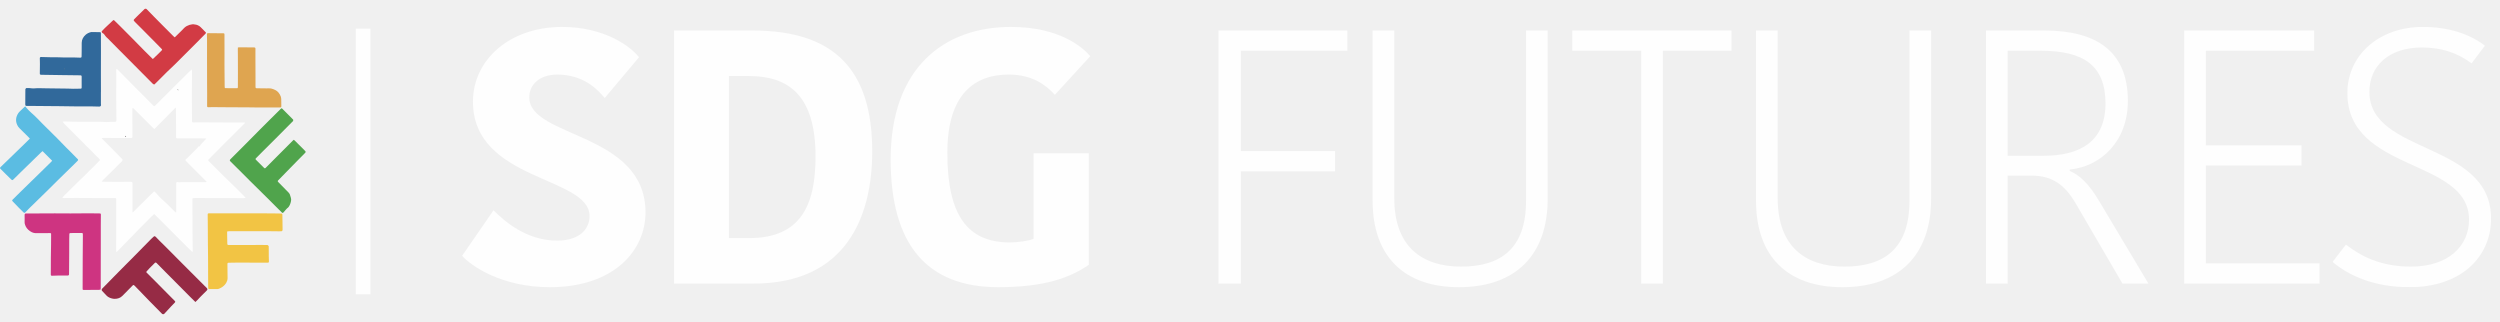
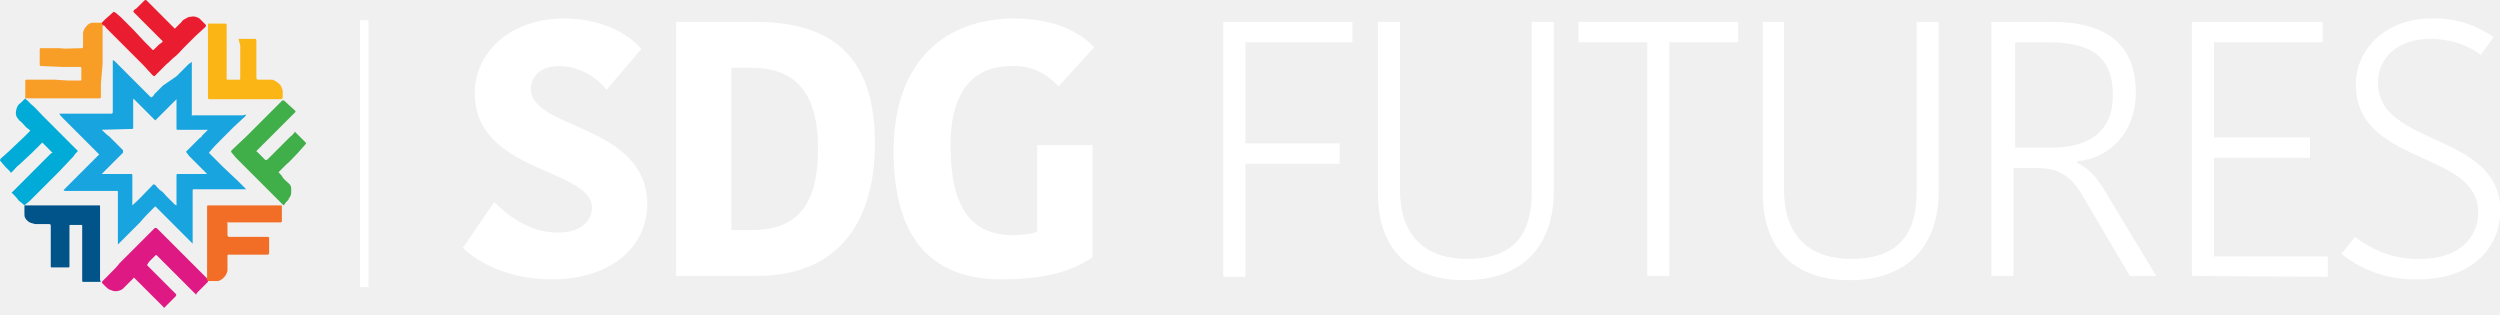
- <svg xmlns="http://www.w3.org/2000/svg" xmlns:xlink="http://www.w3.org/1999/xlink" width="171px" height="22px" viewBox="0 0 171 22" version="1.1">
+ <svg xmlns="http://www.w3.org/2000/svg" xmlns:xlink="http://www.w3.org/1999/xlink" width="167px" height="21px" viewBox="0 0 167 21" version="1.1">
  <defs>
-     <polygon id="path-1" points="0.569 0.43 7.834 0.43 7.834 5.789 0.569 5.789" />
-     <polygon id="path-3" points="0.567 0.49 7.721 0.49 7.721 5.708 0.567 5.708" />
-     <polygon id="path-5" points="0.338 0.016 11.177 0.016 11.177 17.818 0.338 17.818" />
+     <polygon id="path-1" points="5.67567568e-05 0.327 7.123 0.327 7.123 5.676 5.67567568e-05 5.676" />
+     <polygon id="path-3" points="0 20.56 167.021 20.56 167.021 0 0 0" />
  </defs>
  <g id="Symbols" stroke="none" stroke-width="1" fill="none" fill-rule="evenodd">
-     <g id="Footer-final" transform="translate(-51, -44)">
-       <g id="Group-50" transform="translate(51, 44)">
-         <path d="M12.182,6.174 L12.195,6.166 L12.183,6.133 L12.15,6.115 L12.141,6.128 L12.182,6.174 Z M8.625,9.316 L8.599,9.292 L8.558,9.34 L8.581,9.358 L8.625,9.316 Z M6.952,9.444 L7.021,9.53 C7.164,9.674 7.313,9.818 7.458,9.963 C7.703,10.211 7.947,10.458 8.19,10.706 C8.253,10.77 8.316,10.833 8.377,10.899 L8.367,11.008 C8.29,11.079 8.218,11.149 8.147,11.223 C7.997,11.372 7.848,11.524 7.699,11.673 C7.471,11.896 7.243,12.118 7.017,12.342 L6.961,12.428 C7.013,12.43 7.045,12.432 7.077,12.432 C7.265,12.435 7.454,12.436 7.644,12.437 C7.751,12.44 7.861,12.44 7.97,12.44 C8.287,12.439 8.606,12.435 8.924,12.435 C9.05,12.436 9.062,12.456 9.062,12.585 C9.061,13.052 9.06,13.518 9.06,13.986 C9.06,14.135 9.061,14.286 9.062,14.434 C9.062,14.461 9.068,14.488 9.078,14.537 C9.58,14.05 10.049,13.561 10.542,13.088 L10.641,13.171 C10.77,13.311 10.894,13.457 11.032,13.591 C11.145,13.706 11.278,13.802 11.392,13.913 C11.581,14.094 11.765,14.283 11.949,14.466 L12.041,14.544 L12.054,14.449 C12.054,14.138 12.055,13.826 12.054,13.516 C12.054,13.197 12.053,12.879 12.053,12.561 C12.053,12.463 12.07,12.447 12.17,12.453 L12.226,12.467 L12.271,12.471 L12.396,12.457 C12.629,12.457 12.862,12.46 13.093,12.46 C13.238,12.46 13.382,12.456 13.529,12.456 C13.709,12.456 13.885,12.46 14.064,12.46 L14.135,12.439 L14.083,12.378 C13.99,12.282 13.893,12.186 13.796,12.091 C13.503,11.797 13.207,11.506 12.917,11.213 C12.847,11.147 12.781,11.079 12.715,11.008 C12.673,10.959 12.679,10.932 12.724,10.888 L12.792,10.828 C12.963,10.657 13.131,10.486 13.304,10.315 L13.411,10.213 C13.483,10.139 13.551,10.065 13.621,9.99 L13.668,10.018 L13.71,9.912 C13.765,9.844 13.833,9.783 13.893,9.718 C13.962,9.641 14.032,9.562 14.11,9.479 L14.002,9.465 C13.656,9.462 13.309,9.462 12.959,9.46 C12.688,9.46 12.415,9.462 12.146,9.46 C12.052,9.46 12.044,9.448 12.041,9.355 C12.041,9.095 12.044,8.832 12.041,8.571 C12.04,8.196 12.037,7.822 12.034,7.446 C12.034,7.424 12.028,7.401 12.02,7.351 C11.523,7.853 11.045,8.335 10.563,8.825 L10.477,8.755 C10.37,8.649 10.262,8.544 10.155,8.435 C9.909,8.189 9.664,7.941 9.417,7.696 C9.329,7.607 9.24,7.518 9.149,7.428 C9.127,7.405 9.107,7.374 9.054,7.408 C9.054,7.612 9.052,7.822 9.052,8.035 C9.053,8.462 9.054,8.888 9.057,9.315 C9.058,9.414 9.049,9.441 8.942,9.441 C8.698,9.439 8.451,9.441 8.206,9.439 C7.821,9.439 7.431,9.436 7.043,9.435 L6.952,9.444 Z M16.768,8.393 L16.684,8.49 C16.433,8.743 16.174,8.994 15.92,9.247 C15.653,9.513 15.385,9.778 15.118,10.047 C14.84,10.326 14.564,10.608 14.289,10.889 C14.221,10.957 14.221,10.967 14.289,11.033 C14.52,11.266 14.756,11.499 14.99,11.731 C15.068,11.81 15.142,11.889 15.22,11.963 C15.543,12.278 15.866,12.592 16.188,12.908 C16.368,13.087 16.55,13.267 16.729,13.45 L16.801,13.538 C16.741,13.544 16.705,13.551 16.665,13.551 C16.149,13.551 15.633,13.549 15.116,13.548 C14.54,13.546 13.962,13.544 13.387,13.544 L13.248,13.55 C13.169,13.557 13.159,13.57 13.159,13.65 C13.159,13.904 13.159,14.154 13.16,14.406 C13.165,15.075 13.169,15.745 13.175,16.413 C13.176,16.641 13.182,16.872 13.183,17.1 C13.183,17.137 13.178,17.176 13.175,17.228 L13.105,17.184 C13.001,17.084 12.893,16.982 12.79,16.88 C12.552,16.644 12.316,16.407 12.081,16.171 C11.854,15.943 11.629,15.711 11.401,15.485 C11.198,15.281 10.993,15.078 10.788,14.874 C10.711,14.798 10.633,14.722 10.548,14.64 C10.481,14.704 10.418,14.756 10.36,14.814 C10.061,15.114 9.76,15.413 9.464,15.717 C9.044,16.145 8.626,16.575 8.209,17.005 C8.146,17.068 8.086,17.135 8.022,17.197 L7.954,17.246 C7.949,17.188 7.945,17.147 7.945,17.107 C7.946,16.58 7.947,16.053 7.947,15.525 C7.949,14.976 7.947,14.425 7.947,13.874 C7.947,13.791 7.949,13.709 7.947,13.626 C7.947,13.558 7.935,13.548 7.864,13.548 C7.37,13.546 6.876,13.548 6.384,13.546 C5.988,13.546 5.596,13.543 5.202,13.54 C4.94,13.54 4.68,13.546 4.417,13.546 C4.369,13.546 4.317,13.553 4.267,13.508 C4.377,13.372 4.511,13.265 4.63,13.142 C4.75,13.014 4.877,12.893 5.002,12.769 C5.125,12.648 5.248,12.528 5.371,12.409 C5.495,12.288 5.622,12.172 5.747,12.052 C5.87,11.931 5.988,11.808 6.112,11.687 C6.236,11.562 6.362,11.439 6.487,11.316 C6.608,11.194 6.729,11.071 6.853,10.944 C6.76,10.815 6.64,10.722 6.534,10.613 C6.429,10.502 6.322,10.394 6.214,10.286 C6.107,10.178 5.998,10.073 5.889,9.965 C5.783,9.857 5.677,9.744 5.571,9.638 C5.463,9.53 5.35,9.426 5.243,9.317 C5.133,9.21 5.03,9.1 4.923,8.994 C4.817,8.885 4.703,8.78 4.598,8.67 C4.5,8.56 4.375,8.471 4.287,8.322 C4.341,8.319 4.377,8.31 4.411,8.31 C4.639,8.315 4.865,8.323 5.094,8.328 C5.223,8.33 5.353,8.33 5.481,8.33 L6.138,8.33 C6.396,8.33 6.654,8.33 6.912,8.333 C7.038,8.335 7.168,8.346 7.296,8.349 C7.399,8.349 7.501,8.337 7.603,8.336 C7.683,8.335 7.767,8.336 7.85,8.337 C7.929,8.337 7.961,8.311 7.961,8.234 C7.956,7.749 7.949,7.26 7.949,6.774 C7.949,6.25 7.952,5.726 7.952,5.202 C7.954,5.076 7.949,4.95 7.949,4.825 L7.957,4.715 C8.018,4.72 8.041,4.759 8.07,4.787 C8.322,5.041 8.575,5.297 8.824,5.549 C8.957,5.685 9.087,5.822 9.222,5.955 C9.456,6.192 9.695,6.428 9.932,6.664 C10.116,6.849 10.3,7.036 10.484,7.222 L10.538,7.271 C10.641,7.21 10.711,7.123 10.791,7.045 C10.977,6.861 11.16,6.675 11.345,6.492 C11.584,6.251 11.823,6.012 12.062,5.775 C12.186,5.653 12.309,5.534 12.431,5.413 C12.583,5.261 12.734,5.109 12.887,4.957 C12.953,4.892 13.02,4.832 13.105,4.752 C13.12,4.819 13.135,4.863 13.135,4.905 C13.131,5.305 13.127,5.7 13.125,6.099 C13.124,6.311 13.122,6.521 13.122,6.734 C13.12,6.873 13.125,7.012 13.127,7.15 C13.127,7.378 13.13,7.607 13.131,7.834 C13.131,7.984 13.131,8.133 13.135,8.284 C13.135,8.351 13.153,8.368 13.226,8.371 C13.328,8.371 13.432,8.368 13.534,8.368 C13.948,8.37 14.362,8.371 14.777,8.371 C15.096,8.373 15.418,8.378 15.74,8.378 C16.041,8.378 16.343,8.376 16.644,8.376 C16.679,8.376 16.713,8.387 16.768,8.393 Z" id="Fill-1" fill="#FEFEFE" />
-         <path d="M6.876,19.812 L6.755,19.827 C6.422,19.829 6.086,19.83 5.753,19.831 C5.654,19.831 5.65,19.824 5.651,19.723 C5.652,19.05 5.654,18.377 5.657,17.705 C5.659,17.197 5.663,16.692 5.668,16.183 C5.668,16.127 5.667,16.072 5.667,16.015 C5.663,15.952 5.652,15.942 5.589,15.937 L5.47,15.937 C5.269,15.937 5.067,15.939 4.864,15.94 L4.814,15.943 C4.765,15.945 4.744,15.97 4.743,16.018 C4.74,16.138 4.735,16.257 4.735,16.376 C4.733,16.71 4.734,17.039 4.733,17.369 C4.731,17.801 4.727,18.232 4.724,18.662 L4.723,18.761 C4.72,18.812 4.693,18.84 4.641,18.846 L4.613,18.847 C4.427,18.846 4.241,18.841 4.056,18.845 C3.908,18.845 3.759,18.854 3.609,18.859 L3.57,18.86 C3.485,18.859 3.474,18.846 3.474,18.759 C3.474,18.591 3.477,18.421 3.477,18.253 C3.479,18.04 3.477,17.828 3.479,17.615 C3.483,17.318 3.488,17.021 3.493,16.722 C3.496,16.494 3.496,16.264 3.496,16.036 C3.496,15.952 3.491,15.944 3.406,15.944 C3.155,15.943 2.904,15.945 2.649,15.945 C2.566,15.945 2.479,15.954 2.394,15.944 C2.319,15.935 2.242,15.916 2.175,15.882 C1.992,15.788 1.841,15.659 1.75,15.467 C1.706,15.372 1.679,15.278 1.683,15.171 C1.69,15.021 1.683,14.873 1.683,14.722 C1.683,14.62 1.716,14.6 1.805,14.601 C2.083,14.603 2.363,14.6 2.64,14.599 C3.008,14.596 3.377,14.595 3.745,14.594 C4.105,14.594 4.465,14.599 4.826,14.599 C5.236,14.596 5.643,14.591 6.049,14.591 C6.241,14.59 6.432,14.595 6.626,14.596 C6.689,14.599 6.752,14.596 6.815,14.599 C6.887,14.601 6.9,14.617 6.9,14.689 C6.897,14.914 6.895,15.139 6.895,15.366 C6.894,15.664 6.895,15.96 6.895,16.258 C6.894,16.588 6.894,16.916 6.894,17.243 C6.891,17.793 6.891,18.343 6.891,18.894 L6.891,19.719 L6.876,19.812 Z" id="Fill-3" fill="#CE3481" />
-         <g id="Group-7" transform="translate(6.368421, 15.72016)">
+     <g id="Footer-final" transform="translate(-51, -45)">
+       <g id="Group-40" transform="translate(51, 45)">
+         <path d="M8.443,8.556 L8.386,8.613 L8.443,8.556 Z M6.797,8.669 L6.853,8.726 C6.967,8.84 7.137,9.01 7.307,9.124 L8.045,9.861 L8.216,10.032 L8.216,10.202 L7.989,10.429 L7.534,10.883 L6.853,11.564 L6.797,11.621 L8.726,11.621 C8.84,11.621 8.84,11.621 8.84,11.792 L8.84,13.607 L8.84,13.721 C9.351,13.267 9.805,12.756 10.259,12.302 L10.372,12.359 C10.486,12.472 10.599,12.643 10.77,12.756 C10.94,12.869 10.997,12.983 11.11,13.097 C11.224,13.211 11.451,13.437 11.678,13.664 L11.791,13.721 L11.791,13.607 L11.791,11.734 C11.791,11.621 11.791,11.621 11.905,11.621 L11.961,11.621 L12.018,11.621 L12.132,11.621 L13.778,11.621 L13.834,11.621 L13.778,11.564 L13.494,11.28 L12.643,10.429 L12.472,10.202 C12.416,10.145 12.416,10.145 12.472,10.088 L12.529,10.032 L13.04,9.521 L13.153,9.407 L13.38,9.18 L13.437,9.18 L13.494,9.067 L13.664,8.897 L13.891,8.669 L13.778,8.669 L11.905,8.669 C11.791,8.669 11.791,8.669 11.791,8.556 L11.791,7.818 L11.791,6.74 L11.791,6.626 L10.372,8.045 L10.316,7.988 L9.975,7.648 L9.237,6.91 L8.953,6.626 C8.953,6.626 8.897,6.569 8.897,6.626 L8.897,7.251 L8.897,8.499 C8.897,8.613 8.897,8.613 8.783,8.613 L6.797,8.669 Z M16.445,7.648 L16.389,7.761 L15.594,8.499 L14.799,9.294 C14.516,9.578 14.232,9.861 14.005,10.145 C13.948,10.202 13.948,10.202 14.005,10.259 L14.686,10.94 C14.743,10.997 14.856,11.11 14.913,11.167 L15.878,12.075 L16.389,12.586 L16.445,12.643 L16.332,12.643 L12.926,12.643 C12.87,12.643 12.87,12.643 12.87,12.756 L12.87,13.494 L12.87,15.481 L12.87,16.161 L12.87,16.275 L12.813,16.218 L12.529,15.934 L11.848,15.253 C11.621,15.026 11.394,14.799 11.167,14.572 C10.94,14.346 10.77,14.175 10.599,14.005 L10.372,13.778 L10.202,13.948 C9.918,14.232 9.634,14.515 9.351,14.856 L8.102,16.105 C8.045,16.161 7.989,16.218 7.932,16.275 L7.875,16.332 L7.875,16.218 L7.875,14.686 L7.875,12.813 C7.875,12.756 7.875,12.756 7.818,12.756 L4.413,12.756 C4.356,12.756 4.299,12.756 4.243,12.699 C4.356,12.586 4.47,12.472 4.583,12.359 C4.697,12.245 4.81,12.132 4.924,12.018 L5.264,11.678 L5.605,11.337 C5.718,11.224 5.832,11.11 5.945,10.997 L6.286,10.656 L6.626,10.315 C6.513,10.202 6.399,10.088 6.286,9.975 C6.172,9.861 6.059,9.748 5.945,9.634 L5.605,9.294 C5.491,9.18 5.378,9.067 5.264,8.953 L4.924,8.613 L4.583,8.272 C4.47,8.159 4.356,8.045 4.243,7.932 C4.129,7.818 4.016,7.705 3.959,7.591 L4.072,7.591 L4.753,7.591 L6.513,7.591 L6.91,7.591 L7.194,7.591 L7.421,7.591 C7.478,7.591 7.534,7.591 7.534,7.478 L7.534,6.059 L7.534,4.526 L7.534,4.129 L7.534,4.015 C7.591,4.015 7.591,4.072 7.648,4.072 L8.386,4.81 L8.783,5.207 C9.01,5.434 9.237,5.661 9.464,5.888 L10.032,6.456 L10.089,6.513 C10.202,6.456 10.259,6.399 10.316,6.286 L10.883,5.718 L11.791,5.094 L12.132,4.753 L12.586,4.299 L12.813,4.129 L12.813,4.299 L12.813,5.491 L12.813,6.115 L12.813,6.513 L12.813,7.194 L12.813,7.648 C12.813,7.818 12.813,7.705 12.87,7.705 L16.218,7.705 L16.445,7.648 Z" id="Fill-1" fill="#18A4DE" />
+         <path d="M6.74,18.829 L6.626,18.829 L5.605,18.829 C5.491,18.829 5.491,18.829 5.491,18.715 L5.491,16.729 L5.491,15.253 L5.491,15.083 C5.491,15.026 5.491,15.026 5.434,15.026 L4.697,15.026 C4.64,15.026 4.64,15.026 4.64,15.083 L4.64,15.424 L4.64,16.445 L4.64,17.694 L4.64,17.807 C4.64,17.864 4.583,17.864 4.583,17.864 L4.526,17.864 L3.959,17.864 L3.505,17.864 C3.391,17.864 3.391,17.864 3.391,17.751 L3.391,17.24 L3.391,16.616 L3.391,15.765 L3.391,15.083 C3.391,15.026 3.391,14.969 3.278,14.969 L2.597,14.969 L2.37,14.969 C2.313,14.969 2.199,14.913 2.143,14.913 C1.915,14.856 1.802,14.742 1.688,14.572 C1.632,14.459 1.632,14.402 1.632,14.288 L1.632,13.834 C1.632,13.664 1.632,13.721 1.745,13.721 L4.697,13.721 L5.888,13.721 L6.626,13.721 C6.683,13.721 6.683,13.721 6.683,13.778 L6.683,14.459 L6.683,16.275 L6.683,17.921 L6.683,18.715 L6.74,18.829 Z" id="Fill-3" fill="#005489" />
+         <g id="Group-7" transform="translate(6.810811, 14.88446)">
          <mask id="mask-2" fill="white">
            <use xlink:href="#path-1" />
          </mask>
          <g id="Clip-6" />
-           <path d="M6.996,4.937 C6.867,4.81 6.748,4.695 6.632,4.578 C6.083,4.025 5.534,3.474 4.983,2.919 C4.788,2.723 4.594,2.524 4.397,2.326 L4.342,2.269 C4.29,2.226 4.26,2.224 4.213,2.272 C4.096,2.385 3.981,2.501 3.868,2.616 C3.803,2.685 3.736,2.756 3.673,2.829 C3.628,2.881 3.628,2.895 3.678,2.945 C3.868,3.131 4.055,3.318 4.24,3.504 C4.566,3.831 4.888,4.159 5.213,4.487 C5.332,4.605 5.453,4.723 5.57,4.846 C5.635,4.912 5.635,4.925 5.573,4.993 C5.495,5.075 5.415,5.154 5.337,5.236 C5.186,5.399 5.035,5.562 4.885,5.726 C4.807,5.81 4.782,5.81 4.701,5.73 C4.42,5.445 4.136,5.16 3.855,4.873 C3.609,4.621 3.363,4.365 3.118,4.109 C3.024,4.01 2.929,3.913 2.833,3.818 C2.775,3.761 2.751,3.758 2.692,3.819 C2.492,4.021 2.292,4.223 2.093,4.427 L2.001,4.519 C1.86,4.662 1.676,4.718 1.488,4.721 C1.358,4.721 1.22,4.688 1.095,4.625 C0.974,4.568 0.89,4.473 0.805,4.377 C0.745,4.309 0.682,4.246 0.62,4.182 C0.552,4.114 0.552,4.094 0.617,4.026 C0.788,3.852 0.958,3.675 1.132,3.501 C1.354,3.274 1.578,3.046 1.801,2.82 C2.121,2.497 2.441,2.176 2.761,1.855 C2.969,1.645 3.175,1.434 3.382,1.224 C3.579,1.023 3.774,0.821 3.974,0.622 C4.024,0.571 4.079,0.523 4.133,0.473 C4.196,0.415 4.22,0.414 4.282,0.479 C4.363,0.561 4.44,0.646 4.524,0.728 C4.683,0.887 4.844,1.044 5.004,1.203 C5.391,1.59 5.774,1.978 6.161,2.366 C6.454,2.662 6.751,2.957 7.045,3.251 C7.292,3.497 7.538,3.746 7.784,3.991 C7.849,4.058 7.852,4.076 7.781,4.144 C7.644,4.283 7.503,4.421 7.364,4.56 C7.278,4.648 7.193,4.743 7.105,4.833 L6.996,4.937 Z" id="Fill-5" fill="#962B45" mask="url(#mask-2)" />
+           <path d="M6.286,4.796 L5.945,4.455 L4.299,2.809 C4.129,2.639 3.902,2.412 3.732,2.242 L3.675,2.185 C3.618,2.128 3.618,2.128 3.562,2.185 L3.221,2.526 C3.164,2.583 3.107,2.639 3.051,2.753 C2.994,2.867 2.994,2.809 3.051,2.867 L3.618,3.434 C3.959,3.774 4.243,4.058 4.583,4.399 L4.924,4.739 C4.98,4.796 4.98,4.796 4.924,4.909 L4.697,5.137 L4.243,5.59 C4.186,5.705 4.129,5.705 4.072,5.59 L3.221,4.739 L2.483,4.002 C2.37,3.888 2.313,3.831 2.199,3.718 C2.086,3.604 2.143,3.661 2.086,3.718 L1.518,4.286 L1.405,4.399 C1.291,4.512 1.064,4.569 0.894,4.569 C0.78,4.569 0.61,4.512 0.497,4.455 C0.383,4.399 0.27,4.286 0.213,4.228 L0.043,4.058 C-0.014,4.002 -0.014,3.944 0.043,3.888 L0.553,3.377 C0.78,3.15 1.007,2.923 1.178,2.696 L2.143,1.732 L2.767,1.107 L3.335,0.539 L3.505,0.369 C3.562,0.313 3.562,0.313 3.675,0.369 L3.902,0.596 L4.356,1.05 L5.491,2.185 L6.343,3.036 L7.08,3.774 C7.137,3.831 7.137,3.831 7.08,3.944 L6.626,4.399 L6.343,4.682 L6.286,4.796 Z" id="Fill-5" fill="#DF1983" mask="url(#mask-2)" />
        </g>
-         <path d="M3.569,10.995 C3.347,10.774 3.134,10.56 2.911,10.337 L2.804,10.428 C2.613,10.616 2.42,10.803 2.228,10.99 C1.943,11.266 1.663,11.539 1.381,11.815 C1.231,11.962 1.082,12.108 0.935,12.256 C0.849,12.342 0.843,12.344 0.751,12.259 C0.637,12.153 0.528,12.043 0.417,11.932 C0.295,11.81 0.172,11.688 0.051,11.567 C-0.016,11.501 -0.018,11.483 0.052,11.415 C0.215,11.256 0.381,11.099 0.545,10.939 C0.909,10.585 1.273,10.232 1.638,9.879 C1.748,9.77 1.861,9.662 1.971,9.552 L2.042,9.476 C1.958,9.391 1.881,9.31 1.8,9.231 C1.643,9.075 1.487,8.918 1.327,8.764 C1.257,8.696 1.21,8.621 1.172,8.535 C1.051,8.264 1.086,8.003 1.239,7.759 C1.302,7.659 1.399,7.583 1.482,7.498 C1.554,7.426 1.63,7.357 1.722,7.271 C1.764,7.324 1.796,7.368 1.837,7.409 C1.938,7.515 2.035,7.624 2.147,7.719 C2.423,7.953 2.664,8.22 2.918,8.475 C3.256,8.813 3.599,9.146 3.935,9.483 C4.129,9.678 4.318,9.879 4.51,10.074 C4.628,10.196 4.75,10.311 4.869,10.431 C4.991,10.551 5.109,10.677 5.232,10.8 L5.295,10.861 C5.36,10.923 5.361,10.944 5.3,11.008 C5.211,11.096 5.128,11.183 5.039,11.269 C4.703,11.598 4.364,11.924 4.029,12.256 C3.743,12.535 3.462,12.819 3.176,13.101 C2.788,13.482 2.398,13.86 2.01,14.239 C1.918,14.33 1.83,14.423 1.74,14.517 C1.68,14.575 1.658,14.574 1.598,14.517 C1.49,14.41 1.381,14.306 1.273,14.195 C1.136,14.056 1.002,13.914 0.868,13.774 C0.817,13.717 0.816,13.701 0.877,13.642 C1.043,13.475 1.21,13.311 1.379,13.146 C1.554,12.975 1.727,12.804 1.904,12.632 C2.082,12.458 2.259,12.285 2.438,12.112 C2.574,11.98 2.709,11.849 2.843,11.717 C3.062,11.5 3.284,11.283 3.502,11.069 L3.569,10.995 Z" id="Fill-8" fill="#5BBCE2" />
-         <path d="M15.536,15.833 C15.536,15.93 15.536,16.018 15.538,16.108 C15.54,16.286 15.541,16.466 15.547,16.644 C15.55,16.75 15.563,16.758 15.665,16.758 C16.039,16.758 16.413,16.759 16.786,16.759 C17.141,16.758 17.496,16.754 17.848,16.754 C17.978,16.754 18.108,16.754 18.235,16.758 L18.323,16.767 L18.381,16.84 C18.381,17.069 18.382,17.296 18.384,17.525 C18.384,17.635 18.391,17.744 18.393,17.854 C18.394,17.956 18.391,17.965 18.29,17.967 C18.121,17.969 17.953,17.967 17.785,17.967 C17.286,17.965 16.788,17.961 16.292,17.961 C16.079,17.961 15.869,17.967 15.658,17.971 C15.568,17.973 15.557,17.988 15.557,18.078 C15.559,18.179 15.559,18.283 15.559,18.385 C15.562,18.6 15.567,18.815 15.566,19.032 C15.563,19.146 15.53,19.25 15.471,19.35 C15.354,19.548 15.177,19.671 14.971,19.753 L14.883,19.772 C14.701,19.774 14.52,19.774 14.338,19.774 C14.268,19.774 14.247,19.757 14.243,19.688 C14.238,19.632 14.238,19.574 14.238,19.518 C14.238,18.881 14.236,18.245 14.231,17.609 C14.23,17.291 14.222,16.973 14.22,16.655 C14.217,16.19 14.216,15.727 14.212,15.262 C14.212,15.077 14.207,14.893 14.205,14.705 C14.202,14.606 14.214,14.591 14.319,14.591 C14.487,14.591 14.656,14.593 14.825,14.593 L15.888,14.593 C16.287,14.593 16.684,14.591 17.083,14.591 C17.579,14.591 18.077,14.593 18.572,14.595 C18.772,14.599 18.97,14.601 19.169,14.604 L19.239,14.606 C19.291,14.609 19.313,14.638 19.315,14.69 C19.316,14.84 19.321,14.988 19.322,15.138 C19.325,15.306 19.327,15.474 19.328,15.643 L19.329,15.754 L19.27,15.816 C19.207,15.819 19.143,15.823 19.081,15.822 C18.886,15.822 18.696,15.816 18.503,15.816 C18.195,15.815 17.888,15.816 17.579,15.816 C17.205,15.816 16.832,15.813 16.457,15.813 C16.196,15.813 15.933,15.813 15.671,15.816 C15.63,15.817 15.588,15.826 15.536,15.833" id="Fill-10" fill="#F2C444" />
-         <path d="M4.42,4.714 L4.396,4.702 L4.381,4.718 L4.402,4.733 L4.42,4.714 Z M6.902,6.31 L6.902,7.092 L6.91,7.213 L6.847,7.285 L6.767,7.29 C6.599,7.285 6.429,7.279 6.263,7.278 C5.923,7.277 5.588,7.28 5.248,7.278 C4.848,7.275 4.449,7.266 4.049,7.262 C3.812,7.257 3.579,7.258 3.344,7.256 C3.041,7.255 2.734,7.249 2.43,7.248 C2.245,7.245 2.06,7.248 1.875,7.246 L1.843,7.246 C1.743,7.241 1.729,7.226 1.729,7.128 C1.731,6.817 1.732,6.508 1.734,6.198 L1.737,6.086 L1.797,6.025 C1.867,6.024 1.938,6.021 2.007,6.025 C2.119,6.03 2.233,6.058 2.342,6.045 C2.614,6.014 2.885,6.046 3.157,6.041 C3.335,6.038 3.513,6.046 3.692,6.048 C4.009,6.053 4.327,6.055 4.646,6.06 C4.761,6.061 4.877,6.071 4.991,6.072 C5.166,6.073 5.337,6.071 5.509,6.065 C5.568,6.065 5.584,6.048 5.586,5.975 C5.589,5.859 5.585,5.744 5.585,5.628 C5.585,5.508 5.586,5.387 5.586,5.268 C5.586,5.167 5.571,5.154 5.474,5.152 C5.071,5.147 4.664,5.143 4.26,5.137 C3.797,5.13 3.333,5.124 2.869,5.116 L2.812,5.114 C2.74,5.106 2.723,5.092 2.723,5.021 C2.723,4.809 2.731,4.595 2.731,4.385 C2.731,4.276 2.725,4.166 2.725,4.055 L2.723,4.007 C2.725,3.912 2.741,3.898 2.835,3.9 C3.081,3.907 3.33,3.915 3.579,3.919 C3.723,3.922 3.866,3.912 4.012,3.92 C4.488,3.948 4.966,3.915 5.44,3.943 L5.489,3.945 C5.558,3.943 5.579,3.926 5.581,3.857 C5.586,3.744 5.586,3.631 5.586,3.52 C5.586,3.319 5.585,3.122 5.589,2.923 C5.592,2.696 5.7,2.518 5.864,2.373 C5.968,2.283 6.091,2.229 6.223,2.196 L6.272,2.191 C6.451,2.191 6.628,2.193 6.808,2.199 C6.899,2.202 6.902,2.209 6.902,2.306 C6.904,2.731 6.905,3.156 6.905,3.582 C6.905,4.063 6.904,4.547 6.902,5.03 C6.902,5.354 6.904,5.679 6.904,6.003 L6.904,6.31 L6.902,6.31 Z" id="Fill-12" fill="#31699B" />
-         <path d="M20.099,9.56 L20.181,9.634 C20.392,9.844 20.603,10.056 20.815,10.267 C20.941,10.393 20.941,10.39 20.815,10.514 C20.648,10.682 20.48,10.851 20.311,11.023 C20.043,11.299 19.772,11.578 19.501,11.852 C19.35,12.01 19.195,12.166 19.042,12.322 C18.986,12.38 18.979,12.391 19.036,12.456 C19.116,12.546 19.208,12.629 19.293,12.717 C19.444,12.867 19.598,13.019 19.743,13.176 C19.815,13.253 19.852,13.349 19.873,13.453 L19.895,13.528 C19.922,13.599 19.918,13.669 19.906,13.743 C19.881,13.888 19.835,14.024 19.748,14.144 L19.716,14.184 C19.596,14.276 19.504,14.4 19.404,14.514 C19.346,14.58 19.323,14.581 19.265,14.522 C19.097,14.358 18.931,14.192 18.764,14.024 C18.628,13.889 18.494,13.752 18.357,13.616 C18.103,13.363 17.849,13.113 17.593,12.861 C17.415,12.684 17.235,12.509 17.056,12.331 C16.873,12.146 16.688,11.96 16.502,11.775 C16.369,11.64 16.235,11.51 16.101,11.377 C15.992,11.269 15.884,11.162 15.777,11.056 C15.698,10.98 15.698,10.955 15.777,10.876 C16.126,10.525 16.479,10.176 16.83,9.822 C17.139,9.513 17.443,9.201 17.753,8.889 C17.996,8.645 18.238,8.402 18.484,8.159 C18.72,7.925 18.953,7.691 19.19,7.46 C19.264,7.388 19.268,7.391 19.34,7.466 C19.562,7.69 19.784,7.911 20.007,8.137 L20.055,8.185 L20.052,8.274 L19.973,8.351 C19.603,8.723 19.237,9.095 18.867,9.465 C18.555,9.778 18.238,10.089 17.924,10.404 C17.787,10.539 17.652,10.676 17.517,10.814 C17.464,10.866 17.464,10.887 17.514,10.936 C17.689,11.11 17.864,11.284 18.035,11.456 C18.114,11.533 18.119,11.535 18.195,11.458 C18.423,11.228 18.653,10.998 18.882,10.767 C19.172,10.474 19.464,10.182 19.759,9.889 C19.849,9.799 19.939,9.705 20.031,9.615 L20.099,9.56 Z" id="Fill-14" fill="#50A44C" />
-         <path d="M16.272,3.249 L16.355,3.236 C16.691,3.238 17.025,3.241 17.361,3.243 L17.379,3.243 C17.455,3.249 17.473,3.266 17.473,3.343 C17.473,3.485 17.471,3.627 17.471,3.771 C17.473,4.37 17.474,4.97 17.477,5.57 C17.477,5.689 17.474,5.808 17.477,5.926 C17.48,6.027 17.489,6.037 17.584,6.037 C17.804,6.043 18.021,6.043 18.24,6.045 C18.339,6.045 18.441,6.035 18.538,6.052 C18.633,6.069 18.724,6.111 18.816,6.151 C19.01,6.241 19.127,6.404 19.203,6.597 C19.226,6.657 19.233,6.725 19.237,6.789 C19.243,6.928 19.242,7.067 19.243,7.207 L19.243,7.257 C19.24,7.335 19.226,7.349 19.147,7.35 C18.949,7.351 18.75,7.351 18.551,7.351 C18.187,7.351 17.823,7.351 17.457,7.349 C17.302,7.349 17.147,7.343 16.992,7.343 C16.481,7.341 15.971,7.34 15.462,7.335 C15.15,7.335 14.84,7.331 14.528,7.327 C14.439,7.327 14.35,7.335 14.261,7.335 C14.184,7.335 14.167,7.319 14.167,7.239 C14.166,6.947 14.171,6.655 14.169,6.365 C14.169,6.186 14.165,6.007 14.165,5.828 C14.163,5.132 14.161,4.436 14.161,3.74 L14.161,2.737 C14.161,2.611 14.155,2.486 14.155,2.36 C14.158,2.278 14.167,2.268 14.248,2.268 C14.588,2.27 14.926,2.272 15.263,2.277 C15.343,2.279 15.354,2.29 15.354,2.373 C15.358,2.49 15.354,2.606 15.354,2.722 C15.354,2.973 15.356,3.227 15.356,3.477 C15.356,3.802 15.354,4.126 15.354,4.451 C15.356,4.904 15.362,5.359 15.366,5.812 L15.368,5.931 C15.372,6.03 15.373,6.03 15.468,6.03 C15.701,6.031 15.931,6.035 16.165,6.035 C16.26,6.035 16.27,6.028 16.27,5.936 C16.272,5.628 16.274,5.318 16.274,5.012 C16.274,4.58 16.271,4.15 16.27,3.718 C16.27,3.601 16.266,3.487 16.266,3.37 L16.272,3.249 Z" id="Fill-16" fill="#DFA550" />
-         <g id="Group-20" transform="translate(6.368421, 0.088579)">
-           <mask id="mask-4" fill="white">
-             <use xlink:href="#path-3" />
-           </mask>
-           <g id="Clip-19" />
-           <path d="M5.585,2.466 C5.751,2.306 5.909,2.15 6.066,1.994 C6.154,1.908 6.231,1.809 6.331,1.739 C6.416,1.677 6.523,1.647 6.622,1.604 L6.682,1.597 C6.806,1.551 6.933,1.576 7.054,1.601 C7.129,1.618 7.203,1.655 7.269,1.698 C7.332,1.739 7.383,1.797 7.437,1.85 C7.515,1.926 7.59,2.004 7.666,2.083 C7.738,2.153 7.739,2.161 7.67,2.234 C7.428,2.477 7.191,2.723 6.95,2.963 C6.687,3.229 6.421,3.493 6.154,3.757 C5.964,3.947 5.778,4.138 5.585,4.325 C5.406,4.5 5.22,4.672 5.04,4.845 C4.87,5.01 4.705,5.178 4.54,5.345 C4.42,5.463 4.302,5.582 4.174,5.708 L4.072,5.63 C3.847,5.403 3.618,5.174 3.391,4.945 C3.214,4.768 3.038,4.587 2.858,4.408 C2.469,4.016 2.078,3.627 1.688,3.232 C1.454,2.997 1.219,2.761 0.989,2.525 C0.936,2.473 0.874,2.43 0.838,2.369 C0.785,2.281 0.724,2.206 0.629,2.162 L0.567,2.075 C0.65,1.988 0.727,1.904 0.811,1.824 C0.984,1.659 1.158,1.495 1.332,1.333 C1.402,1.266 1.414,1.27 1.484,1.343 C1.593,1.453 1.707,1.559 1.817,1.669 C2.085,1.938 2.353,2.206 2.621,2.477 C2.926,2.787 3.23,3.097 3.534,3.406 C3.705,3.58 3.878,3.748 4.051,3.918 L4.089,3.947 C4.207,3.837 4.323,3.726 4.439,3.613 C4.52,3.535 4.6,3.453 4.68,3.372 C4.733,3.32 4.736,3.306 4.681,3.25 C4.571,3.135 4.461,3.02 4.348,2.909 C4.005,2.564 3.662,2.217 3.32,1.871 C3.168,1.718 3.014,1.567 2.862,1.415 L2.823,1.369 C2.76,1.297 2.759,1.285 2.826,1.212 C2.872,1.163 2.92,1.116 2.967,1.069 C3.144,0.897 3.322,0.722 3.499,0.549 C3.58,0.47 3.601,0.47 3.677,0.551 C3.843,0.719 4.005,0.89 4.17,1.058 C4.378,1.27 4.588,1.48 4.799,1.693 C5.029,1.926 5.261,2.157 5.492,2.388 L5.585,2.466 Z" id="Fill-18" fill="#D23B44" mask="url(#mask-4)" />
-         </g>
-         <polygon id="Fill-21" fill="#231F20" points="8.626 9.316 8.582 9.358 8.559 9.341 8.599 9.292" />
-         <polygon id="Fill-23" fill="#231F20" points="12.182 6.174 12.141 6.128 12.15 6.115 12.183 6.133 12.195 6.166" />
-         <polygon id="Fill-25" fill="#231F20" points="4.42 4.714 4.402 4.733 4.381 4.718 4.396 4.702" />
-         <path d="M24.835,1.96 L24.835,20.128" id="Stroke-27" stroke="#FEFEFE" />
-         <path d="M40.325,14.78 C40.325,12.039 32.35,12.41 32.35,6.952 C32.35,4.088 34.868,1.842 38.449,1.842 C41.337,1.842 43.14,3.175 43.708,3.915 L41.362,6.706 C40.942,6.187 39.955,5.101 38.128,5.101 C36.893,5.101 36.202,5.792 36.202,6.657 C36.202,9.447 44.152,9.027 44.152,14.533 C44.152,17.125 42.004,19.644 37.609,19.644 C34.276,19.644 32.202,18.163 31.609,17.496 L33.757,14.384 C34.498,15.125 36.004,16.459 38.103,16.459 C39.609,16.459 40.325,15.693 40.325,14.78" id="Fill-29" fill="#FEFEFE" />
-         <path d="M49.858,16.286 L51.24,16.286 C54.771,16.286 55.783,14.039 55.783,10.706 C55.783,6.533 53.956,5.2 51.216,5.2 L49.858,5.2 L49.858,16.286 Z M46.105,2.088 L51.487,2.088 C57.116,2.088 59.66,4.829 59.66,10.36 C59.66,14.78 57.907,19.397 51.536,19.397 L46.105,19.397 L46.105,2.088 Z" id="Fill-31" fill="#FEFEFE" />
-         <path d="M74.575,3.841 L72.155,6.483 C71.513,5.793 70.6,5.101 68.995,5.101 C66.723,5.101 64.798,6.36 64.798,10.459 C64.798,14.73 66.18,16.582 69.069,16.582 C69.588,16.582 70.353,16.483 70.699,16.335 L70.699,10.484 L74.476,10.484 L74.476,18.113 C73.217,18.977 71.489,19.644 68.279,19.644 C63.366,19.644 60.921,16.681 60.921,10.903 C60.921,4.657 64.551,1.842 69.143,1.842 C72.551,1.842 74.106,3.298 74.575,3.841" id="Fill-33" fill="#FEFEFE" />
-         <polygon id="Fill-35" fill="#FEFEFE" points="83.343 19.397 83.343 2.089 92.158 2.089 92.158 3.471 84.874 3.471 84.874 10.335 91.318 10.335 91.318 11.718 84.874 11.718 84.874 19.397" />
-         <path d="M104.381,13.743 L104.381,2.088 L105.862,2.088 L105.862,13.594 C105.862,17.446 103.665,19.644 99.788,19.644 C96.035,19.644 93.888,17.52 93.888,13.743 L93.888,2.088 L95.369,2.088 L95.369,13.57 C95.369,16.829 97.221,18.236 99.936,18.236 C102.628,18.236 104.381,17.026 104.381,13.743" id="Fill-37" fill="#FEFEFE" />
-         <polygon id="Fill-39" fill="#FEFEFE" points="112.259 3.471 107.543 3.471 107.543 2.089 118.432 2.089 118.432 3.471 113.741 3.471 113.741 19.397 112.259 19.397" />
-         <path d="M130.606,13.743 L130.606,2.088 L132.088,2.088 L132.088,13.594 C132.088,17.446 129.89,19.644 126.013,19.644 C122.261,19.644 120.112,17.52 120.112,13.743 L120.112,2.088 L121.594,2.088 L121.594,13.57 C121.594,16.829 123.446,18.236 126.161,18.236 C128.853,18.236 130.606,17.026 130.606,13.743" id="Fill-41" fill="#FEFEFE" />
-         <path d="M137.323,10.656 L139.768,10.656 C142.261,10.656 144.015,9.693 144.015,7.076 C144.015,4.434 142.459,3.471 139.595,3.471 L137.323,3.471 L137.323,10.656 Z M139.842,2.088 C143.373,2.088 145.546,3.496 145.546,6.904 C145.546,9.693 143.669,11.397 141.57,11.595 L141.57,11.694 C142.212,11.965 142.854,12.508 143.619,13.817 L146.953,19.397 L145.176,19.397 L141.965,13.891 C141.224,12.632 140.36,12.014 138.977,12.014 L137.323,12.014 L137.323,19.397 L135.842,19.397 L135.842,2.088 L139.842,2.088 Z" id="Fill-43" fill="#FEFEFE" />
-         <polygon id="Fill-45" fill="#FEFEFE" points="149.399 19.397 149.399 2.089 158.288 2.089 158.288 3.471 150.881 3.471 150.881 9.94 157.423 9.94 157.423 11.323 150.881 11.323 150.881 18.014 158.658 18.014 158.658 19.397" />
-         <g id="Group-49" transform="translate(159.2105, 1.825421)">
-           <mask id="mask-6" fill="white">
-             <use xlink:href="#path-5" />
-           </mask>
-           <g id="Clip-48" />
-           <path d="M9.671,13.201 C9.671,8.979 1.35,9.992 1.35,4.535 C1.35,1.967 3.498,0.016 6.511,0.016 C8.19,0.016 9.671,0.461 10.758,1.3 L9.844,2.51 C8.857,1.769 7.77,1.424 6.437,1.424 C4.19,1.424 2.856,2.683 2.856,4.46 C2.856,8.782 11.178,7.819 11.178,13.127 C11.178,15.745 9.129,17.818 5.598,17.818 C3.178,17.818 1.449,17.028 0.338,16.09 L1.251,14.905 C2.264,15.695 3.622,16.411 5.696,16.411 C8.264,16.411 9.671,15.003 9.671,13.201" id="Fill-47" fill="#FEFEFE" mask="url(#mask-6)" />
-         </g>
+         <path d="M3.505,10.202 L2.824,9.521 L2.71,9.635 L2.143,10.202 L1.291,10.997 C1.121,11.11 1.008,11.28 0.837,11.451 C0.667,11.621 0.724,11.507 0.667,11.451 C0.61,11.394 0.44,11.224 0.326,11.11 L0.043,10.77 C-0.014,10.713 -0.014,10.713 0.043,10.599 L0.553,10.145 L1.632,9.124 L1.972,8.783 L2.029,8.726 L1.745,8.499 C1.575,8.329 1.462,8.159 1.291,8.045 C1.235,7.989 1.178,7.875 1.121,7.818 C1.008,7.591 1.064,7.307 1.178,7.08 C1.235,6.967 1.348,6.91 1.405,6.853 L1.689,6.57 C1.745,6.626 1.745,6.683 1.802,6.683 C1.916,6.797 2.029,6.91 2.086,6.967 C2.37,7.194 2.597,7.478 2.824,7.705 L3.789,8.67 L4.356,9.237 C4.526,9.407 4.64,9.521 4.753,9.635 C4.867,9.748 4.981,9.862 5.094,9.975 L5.151,10.032 C5.208,10.089 5.208,10.089 5.151,10.145 C5.094,10.202 4.981,10.316 4.924,10.429 L3.959,11.451 C3.675,11.735 3.391,12.018 3.108,12.302 L1.972,13.437 L1.689,13.664 C1.632,13.721 1.632,13.721 1.575,13.664 L1.235,13.38 C1.121,13.21 0.951,13.04 0.837,12.926 C0.724,12.813 0.781,12.87 0.837,12.813 L1.348,12.302 C1.518,12.132 1.689,11.962 1.859,11.791 L2.37,11.28 L2.767,10.883 L3.391,10.259 L3.505,10.202 Z" id="Fill-8" fill="#00ACD7" />
+         <path d="M15.197,14.913 L15.197,15.197 L15.197,15.707 C15.197,15.707 15.197,15.821 15.31,15.821 L17.921,15.821 L17.978,15.877 L17.978,16.558 L17.978,16.9 C17.978,16.9 17.978,17.012 17.864,17.012 L15.934,17.012 L15.31,17.012 C15.197,17.012 15.197,17.012 15.197,17.126 L15.197,17.41 L15.197,18.035 C15.197,18.148 15.14,18.261 15.083,18.375 C14.969,18.545 14.799,18.715 14.572,18.773 L14.515,18.773 L13.948,18.773 C13.891,18.773 13.891,18.773 13.834,18.715 C13.778,18.659 13.834,18.602 13.834,18.545 L13.834,16.673 L13.834,15.764 L13.834,14.402 L13.834,13.835 C13.834,13.721 13.834,13.721 13.948,13.721 L18.148,13.721 L18.715,13.721 L18.772,13.721 C18.829,13.721 18.829,13.721 18.829,13.778 L18.829,14.175 L18.829,14.686 L18.829,14.8 L18.772,14.856 L15.253,14.856 L15.14,14.856" id="Fill-10" fill="#F26D25" />
+         <path d="M6.74,5.605 L6.74,6.399 L6.74,6.513 L6.683,6.57 L6.626,6.57 L6.115,6.57 L5.151,6.57 L3.959,6.57 L1.802,6.57 C1.688,6.57 1.688,6.57 1.688,6.456 L1.688,5.378 L1.745,5.321 L1.972,5.321 L2.313,5.321 L3.107,5.321 L3.618,5.321 L4.526,5.378 L4.867,5.378 L5.378,5.378 C5.434,5.378 5.434,5.378 5.434,5.264 L5.434,4.583 C5.434,4.47 5.434,4.47 5.321,4.47 L4.129,4.47 L2.824,4.413 L2.767,4.413 C2.71,4.413 2.653,4.413 2.653,4.299 L2.653,3.675 L2.653,3.334 C2.653,3.221 2.653,3.221 2.767,3.221 L3.505,3.221 L3.959,3.221 C4.413,3.278 4.867,3.221 5.378,3.221 L5.434,3.221 C5.491,3.221 5.548,3.221 5.548,3.107 L5.548,2.767 L5.548,2.256 C5.548,2.029 5.661,1.859 5.832,1.689 C5.945,1.575 6.059,1.518 6.172,1.518 L6.229,1.518 L6.74,1.518 C6.853,1.518 6.853,1.518 6.853,1.632 L6.853,2.88 L6.853,4.299 L6.74,5.605 Z" id="Fill-12" fill="#F89D25" />
+         <path d="M19.681,8.783 L19.737,8.84 L20.362,9.464 C20.475,9.578 20.475,9.578 20.362,9.691 L19.908,10.202 C19.624,10.486 19.397,10.77 19.113,10.997 L18.659,11.451 C18.602,11.507 18.602,11.507 18.659,11.564 C18.716,11.621 18.829,11.735 18.886,11.848 C18.943,11.962 19.17,12.132 19.34,12.302 C19.397,12.359 19.453,12.472 19.453,12.586 L19.453,12.643 L19.453,12.87 C19.453,12.983 19.397,13.153 19.283,13.267 L19.283,13.324 C19.17,13.437 19.056,13.551 18.999,13.664 C18.943,13.721 18.943,13.721 18.886,13.664 C18.716,13.494 18.545,13.324 18.375,13.153 L17.978,12.756 L17.24,12.018 L16.729,11.507 L16.162,10.94 L15.764,10.543 L15.481,10.202 C15.424,10.145 15.424,10.089 15.481,10.032 L16.502,9.067 L17.41,8.159 L18.148,7.421 C18.375,7.194 18.602,6.967 18.829,6.74 C18.886,6.683 18.886,6.683 18.999,6.74 L19.681,7.364 L19.737,7.421 L19.737,7.478 L19.681,7.535 L18.602,8.613 L17.581,9.635 C17.467,9.748 17.297,9.918 17.183,10.032 C17.07,10.145 17.126,10.089 17.183,10.145 L17.694,10.656 C17.751,10.713 17.751,10.713 17.864,10.656 L18.545,9.975 L19.397,9.124 C19.51,9.067 19.567,8.953 19.681,8.84 L19.681,8.783 Z" id="Fill-14" fill="#40AE49" />
+         <path d="M15.935,2.597 L15.991,2.597 L17.013,2.597 C17.07,2.597 17.126,2.597 17.126,2.71 L17.126,3.108 L17.126,4.867 L17.126,5.208 C17.126,5.208 17.126,5.321 17.24,5.321 L17.864,5.321 L18.148,5.321 C18.262,5.321 18.318,5.378 18.432,5.435 C18.602,5.548 18.772,5.662 18.829,5.889 C18.829,5.945 18.886,6.002 18.886,6.059 L18.886,6.456 L18.886,6.513 C18.886,6.57 18.886,6.57 18.772,6.626 L14.005,6.626 C13.948,6.626 13.891,6.626 13.891,6.513 L13.891,5.662 L13.891,5.151 L13.891,3.108 L13.891,2.086 L13.891,1.689 C13.891,1.518 13.891,1.575 14.005,1.575 L15.026,1.575 C15.083,1.575 15.14,1.575 15.14,1.689 L15.14,2.029 L15.14,3.732 L15.14,5.094 L15.14,5.208 C15.14,5.321 15.14,5.321 15.253,5.321 L15.935,5.321 C16.048,5.321 16.048,5.321 16.048,5.208 L16.048,4.299 L16.048,3.051 L15.935,2.597 Z" id="Fill-16" fill="#FBB615" />
+         <path d="M11.678,1.916 L12.132,1.461 C12.189,1.348 12.302,1.291 12.416,1.234 C12.529,1.178 12.586,1.121 12.699,1.121 L12.756,1.121 C12.926,1.064 13.153,1.121 13.324,1.234 C13.38,1.291 13.437,1.348 13.494,1.405 L13.721,1.632 C13.778,1.689 13.778,1.689 13.721,1.802 L13.04,2.426 L12.245,3.221 C12.075,3.391 11.905,3.618 11.678,3.789 C11.451,3.959 11.337,4.129 11.11,4.299 L10.599,4.81 L10.316,5.094 L10.202,5.037 L9.578,4.356 L9.067,3.845 L7.932,2.71 L7.251,2.029 C7.194,1.972 7.137,1.916 7.08,1.859 C7.024,1.745 6.967,1.689 6.853,1.689 L6.797,1.518 L7.024,1.291 L7.535,0.837 C7.591,0.78 7.591,0.78 7.705,0.837 L8.045,1.121 L8.84,1.916 L9.691,2.824 L10.202,3.334 L10.259,3.334 L10.599,2.994 L10.826,2.824 C10.883,2.767 10.883,2.767 10.826,2.71 L10.486,2.37 L9.464,1.348 L9.01,0.894 L8.953,0.837 C8.897,0.78 8.897,0.78 8.953,0.667 L9.124,0.553 L9.635,0.043 C9.691,-0.014 9.748,-0.014 9.805,0.043 C9.975,0.213 10.145,0.383 10.316,0.553 L10.94,1.178 L11.621,1.859 L11.678,1.916 Z" id="Fill-18" fill="#EA1D30" />
+         <polygon id="Fill-20" fill="#231F20" points="8.443 8.556 8.443 8.556 8.386 8.556" />
+         <path d="M24.334,1.348 L24.334,19.17" id="Fill-26" fill="#FFFFFF" />
+         <mask id="mask-4" fill="white">
+           <use xlink:href="#path-3" />
+         </mask>
+         <g id="Clip-29" />
+         <polygon id="Fill-28" fill="#FFFFFF" mask="url(#mask-4)" points="24.051 19.17 24.618 19.17 24.618 1.348 24.051 1.348" />
+         <path d="M39.545,13.891 C39.545,11.224 31.713,11.564 31.713,6.229 C31.713,3.448 34.153,1.234 37.672,1.234 C40.51,1.234 42.27,2.54 42.837,3.277 L40.51,6.002 C39.772,5.037 38.581,4.413 37.332,4.413 C36.14,4.413 35.459,5.094 35.459,5.945 C35.459,8.669 43.235,8.273 43.235,13.665 C43.235,16.219 41.135,18.659 36.821,18.659 C33.529,18.659 31.543,17.183 30.918,16.559 L33.018,13.494 C33.756,14.232 35.232,15.537 37.275,15.537 C38.808,15.537 39.489,14.8 39.545,13.891" id="Fill-30" fill="#FFFFFF" mask="url(#mask-4)" />
+         <path d="M48.853,15.367 L50.216,15.367 C53.678,15.367 54.643,13.153 54.643,9.918 C54.643,5.832 52.826,4.526 50.159,4.526 L48.853,4.526 L48.853,15.367 Z M45.164,1.462 L50.443,1.462 C55.948,1.462 58.445,4.129 58.445,9.578 C58.445,13.891 56.743,18.431 50.499,18.431 L45.164,18.431 L45.164,1.462 Z" id="Fill-31" fill="#FFFFFF" mask="url(#mask-4)" />
+         <path d="M73.088,3.164 L70.705,5.775 C69.91,4.867 68.775,4.356 67.583,4.413 C65.369,4.413 63.497,5.662 63.497,9.691 C63.497,13.891 64.859,15.708 67.697,15.708 C68.264,15.708 68.775,15.651 69.286,15.481 L69.286,9.691 L72.975,9.691 L72.975,17.183 C71.726,18.035 70.024,18.659 66.902,18.659 C62.078,18.659 59.694,15.764 59.694,10.089 C59.694,3.959 63.269,1.235 67.753,1.235 C71.102,1.235 72.634,2.653 73.088,3.164" id="Fill-32" fill="#FFFFFF" mask="url(#mask-4)" />
+         <polygon id="Fill-33" fill="#FFFFFF" mask="url(#mask-4)" points="81.716 18.432 81.716 1.462 90.343 1.462 90.343 2.823 83.191 2.823 83.191 9.577 89.491 9.577 89.491 10.94 83.191 10.94 83.191 18.489 81.716 18.489" />
+         <path d="M102.318,12.869 L102.318,1.461 L103.794,1.461 L103.794,12.756 C103.794,16.502 101.637,18.715 97.835,18.715 C94.146,18.715 92.045,16.616 92.045,12.927 L92.045,1.461 L93.521,1.461 L93.521,12.699 C93.521,15.878 95.337,17.297 98.005,17.297 C100.673,17.297 102.318,16.105 102.318,12.869" id="Fill-34" fill="#FFFFFF" mask="url(#mask-4)" />
+         <polygon id="Fill-35" fill="#FFFFFF" mask="url(#mask-4)" points="110.037 2.824 105.44 2.824 105.44 1.462 116.11 1.462 116.11 2.824 111.513 2.824 111.513 18.432 110.037 18.432" />
+         <path d="M128.029,12.869 L128.029,1.461 L129.505,1.461 L129.505,12.756 C129.505,16.502 127.348,18.715 123.546,18.715 C119.856,18.715 117.756,16.616 117.756,12.927 L117.756,1.461 L119.175,1.461 L119.175,12.699 C119.175,15.878 120.992,17.297 123.659,17.297 C126.326,17.297 128.029,16.105 128.029,12.869" id="Fill-36" fill="#FFFFFF" mask="url(#mask-4)" />
+         <path d="M134.613,9.861 L136.997,9.861 C139.437,9.861 141.14,8.897 141.14,6.343 C141.14,3.789 139.664,2.824 136.826,2.824 L134.613,2.824 L134.613,9.861 Z M137.053,1.461 C140.515,1.461 142.672,2.824 142.672,6.172 C142.672,8.897 140.856,10.599 138.756,10.77 L138.756,10.883 C139.38,11.167 140.005,11.678 140.743,12.983 L144.035,18.432 L142.275,18.432 L139.096,13.04 C138.359,11.791 137.508,11.224 136.145,11.224 L134.499,11.224 L134.499,18.432 L133.024,18.432 L133.024,1.461 L137.053,1.461 Z" id="Fill-37" fill="#FFFFFF" mask="url(#mask-4)" />
+         <polygon id="Fill-38" fill="#FFFFFF" mask="url(#mask-4)" points="146.418 18.432 146.418 1.462 155.159 1.462 155.159 2.823 147.894 2.823 147.894 9.18 154.307 9.18 154.307 10.543 147.894 10.543 147.894 17.126 155.499 17.126 155.499 18.489" />
+         <path d="M165.545,14.175 C165.545,10.032 157.372,11.053 157.372,5.661 C157.372,3.165 159.472,1.234 162.424,1.234 C163.899,1.178 165.375,1.632 166.567,2.483 L165.716,3.675 C164.751,2.937 163.559,2.597 162.366,2.597 C160.153,2.597 158.848,3.845 158.848,5.548 C158.848,9.805 167.021,8.84 167.021,14.062 C167.021,16.616 165.035,18.659 161.572,18.659 C159.699,18.715 157.883,18.148 156.407,16.956 L157.316,15.821 C158.564,16.786 160.096,17.354 161.686,17.296 C164.183,17.296 165.545,15.935 165.545,14.175" id="Fill-39" fill="#FFFFFF" mask="url(#mask-4)" />
      </g>
    </g>
  </g>
</svg>
